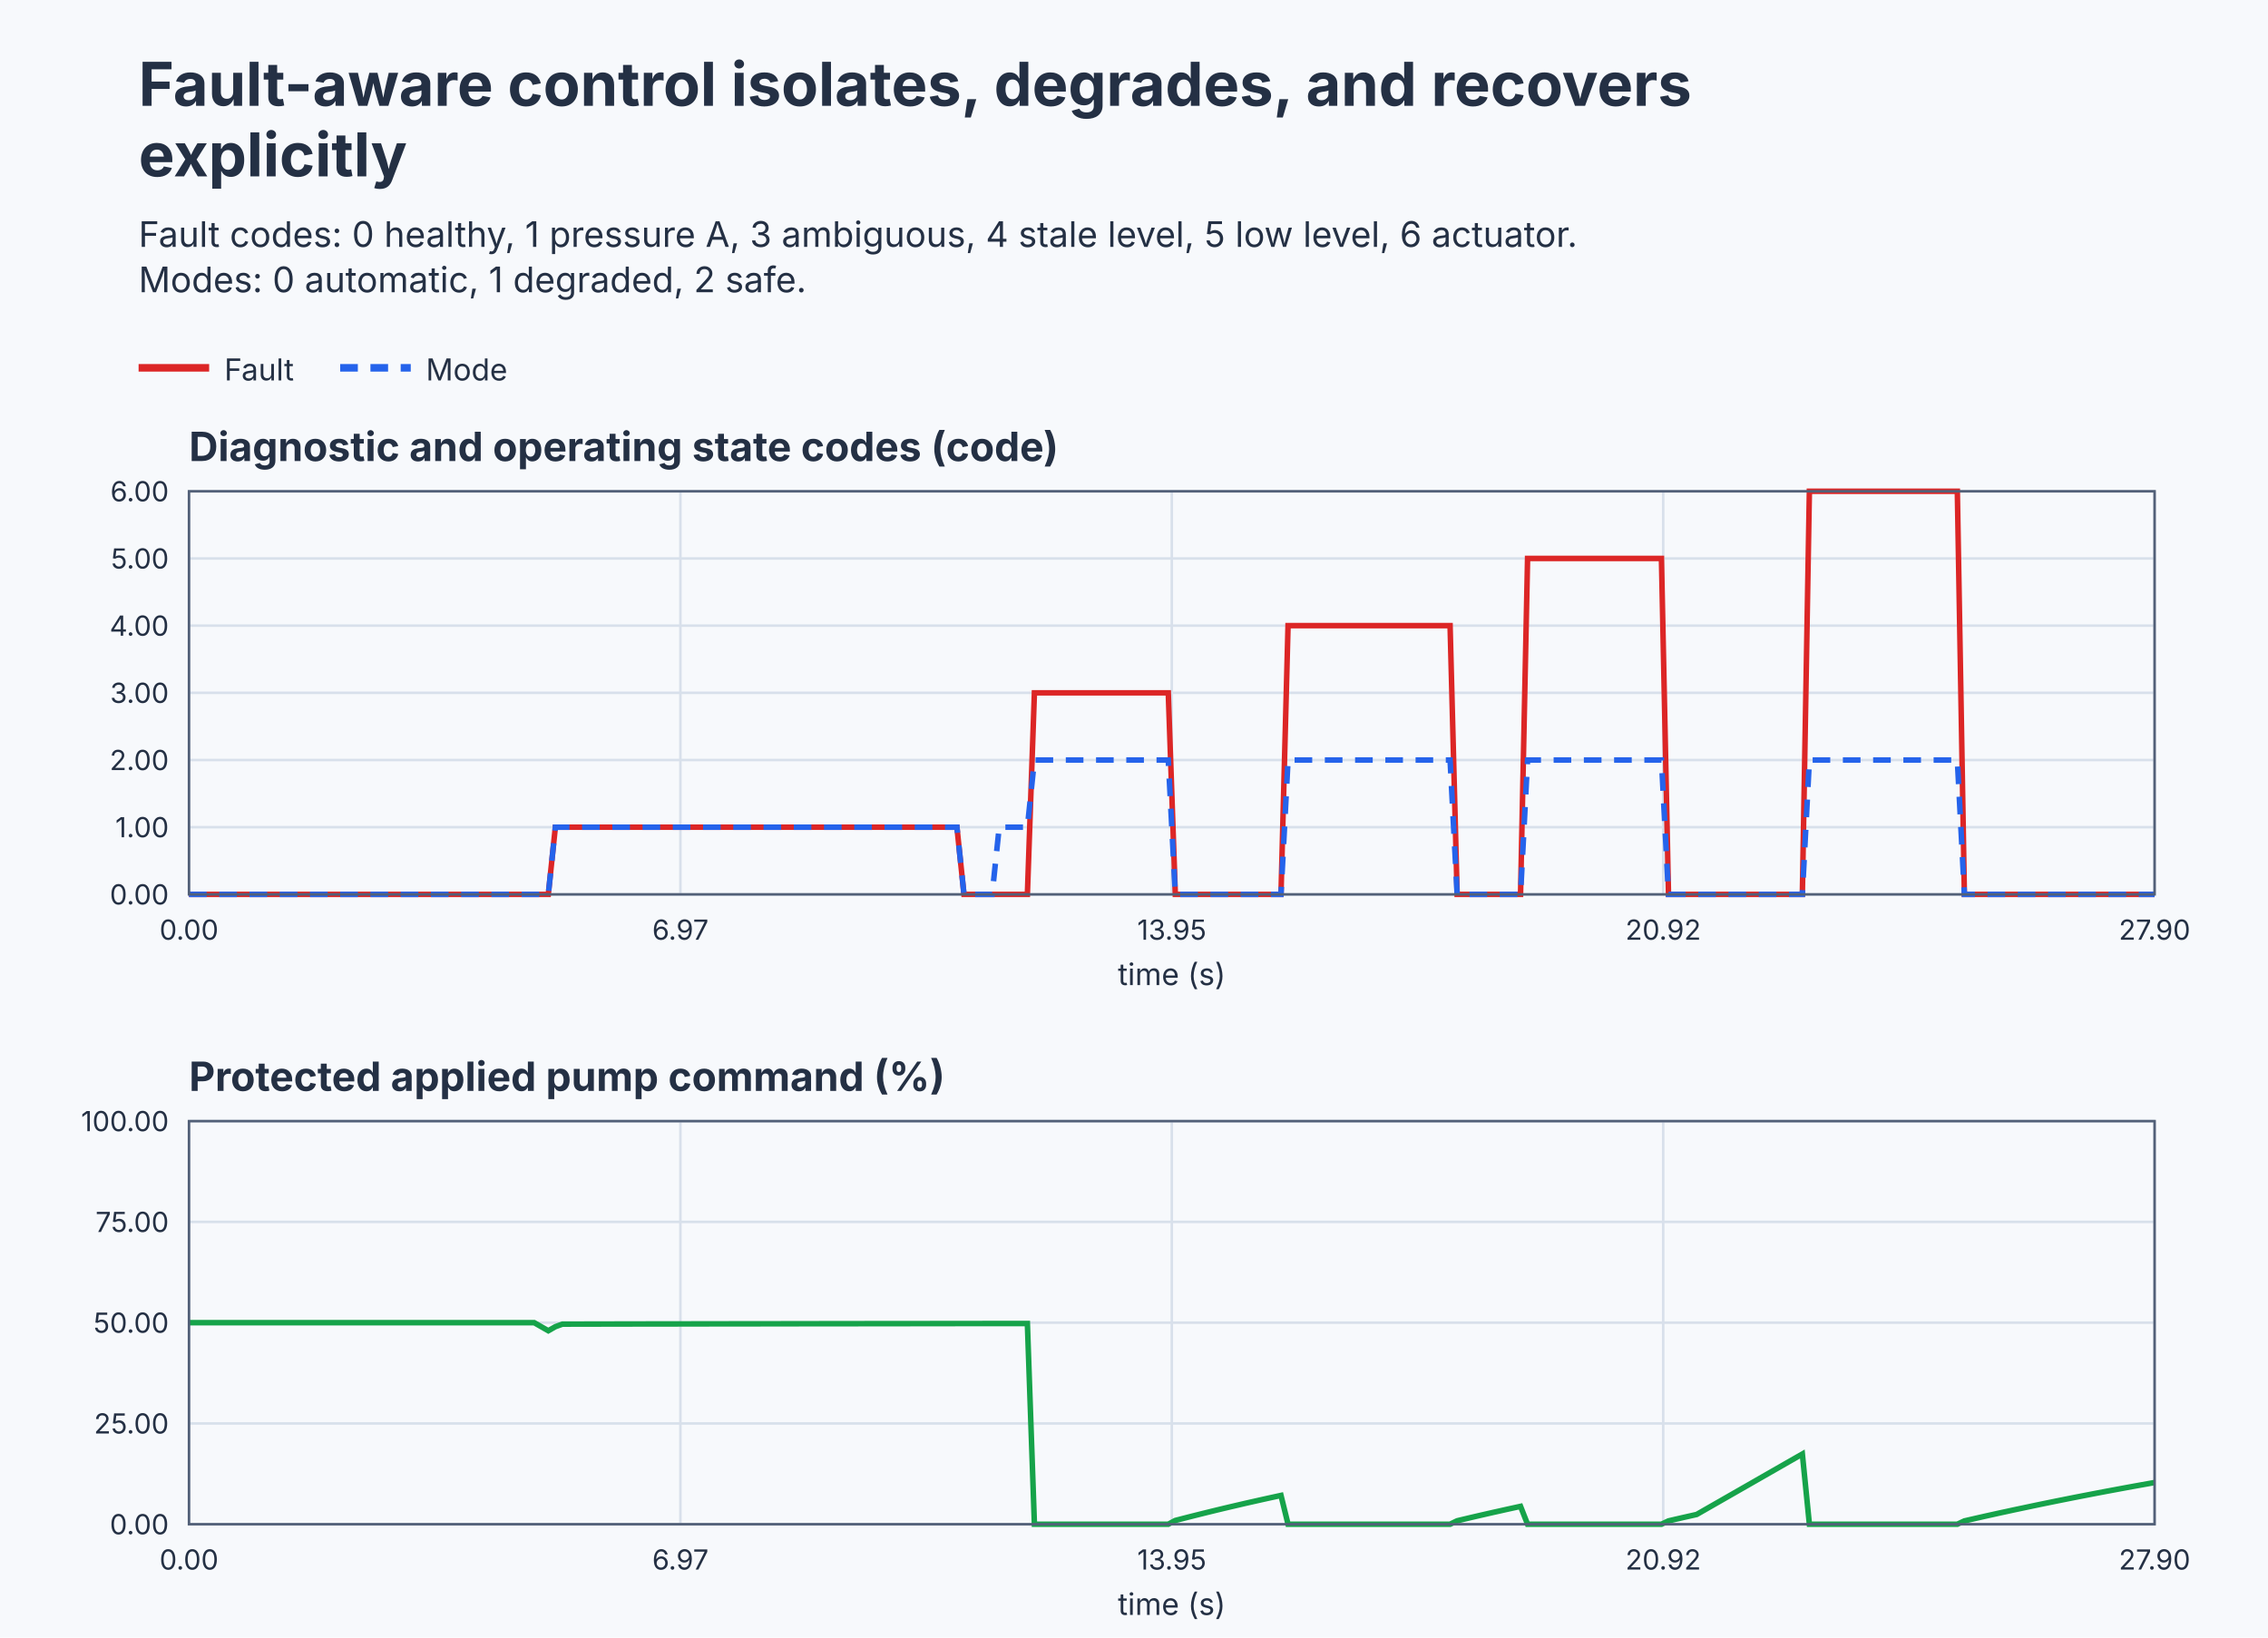
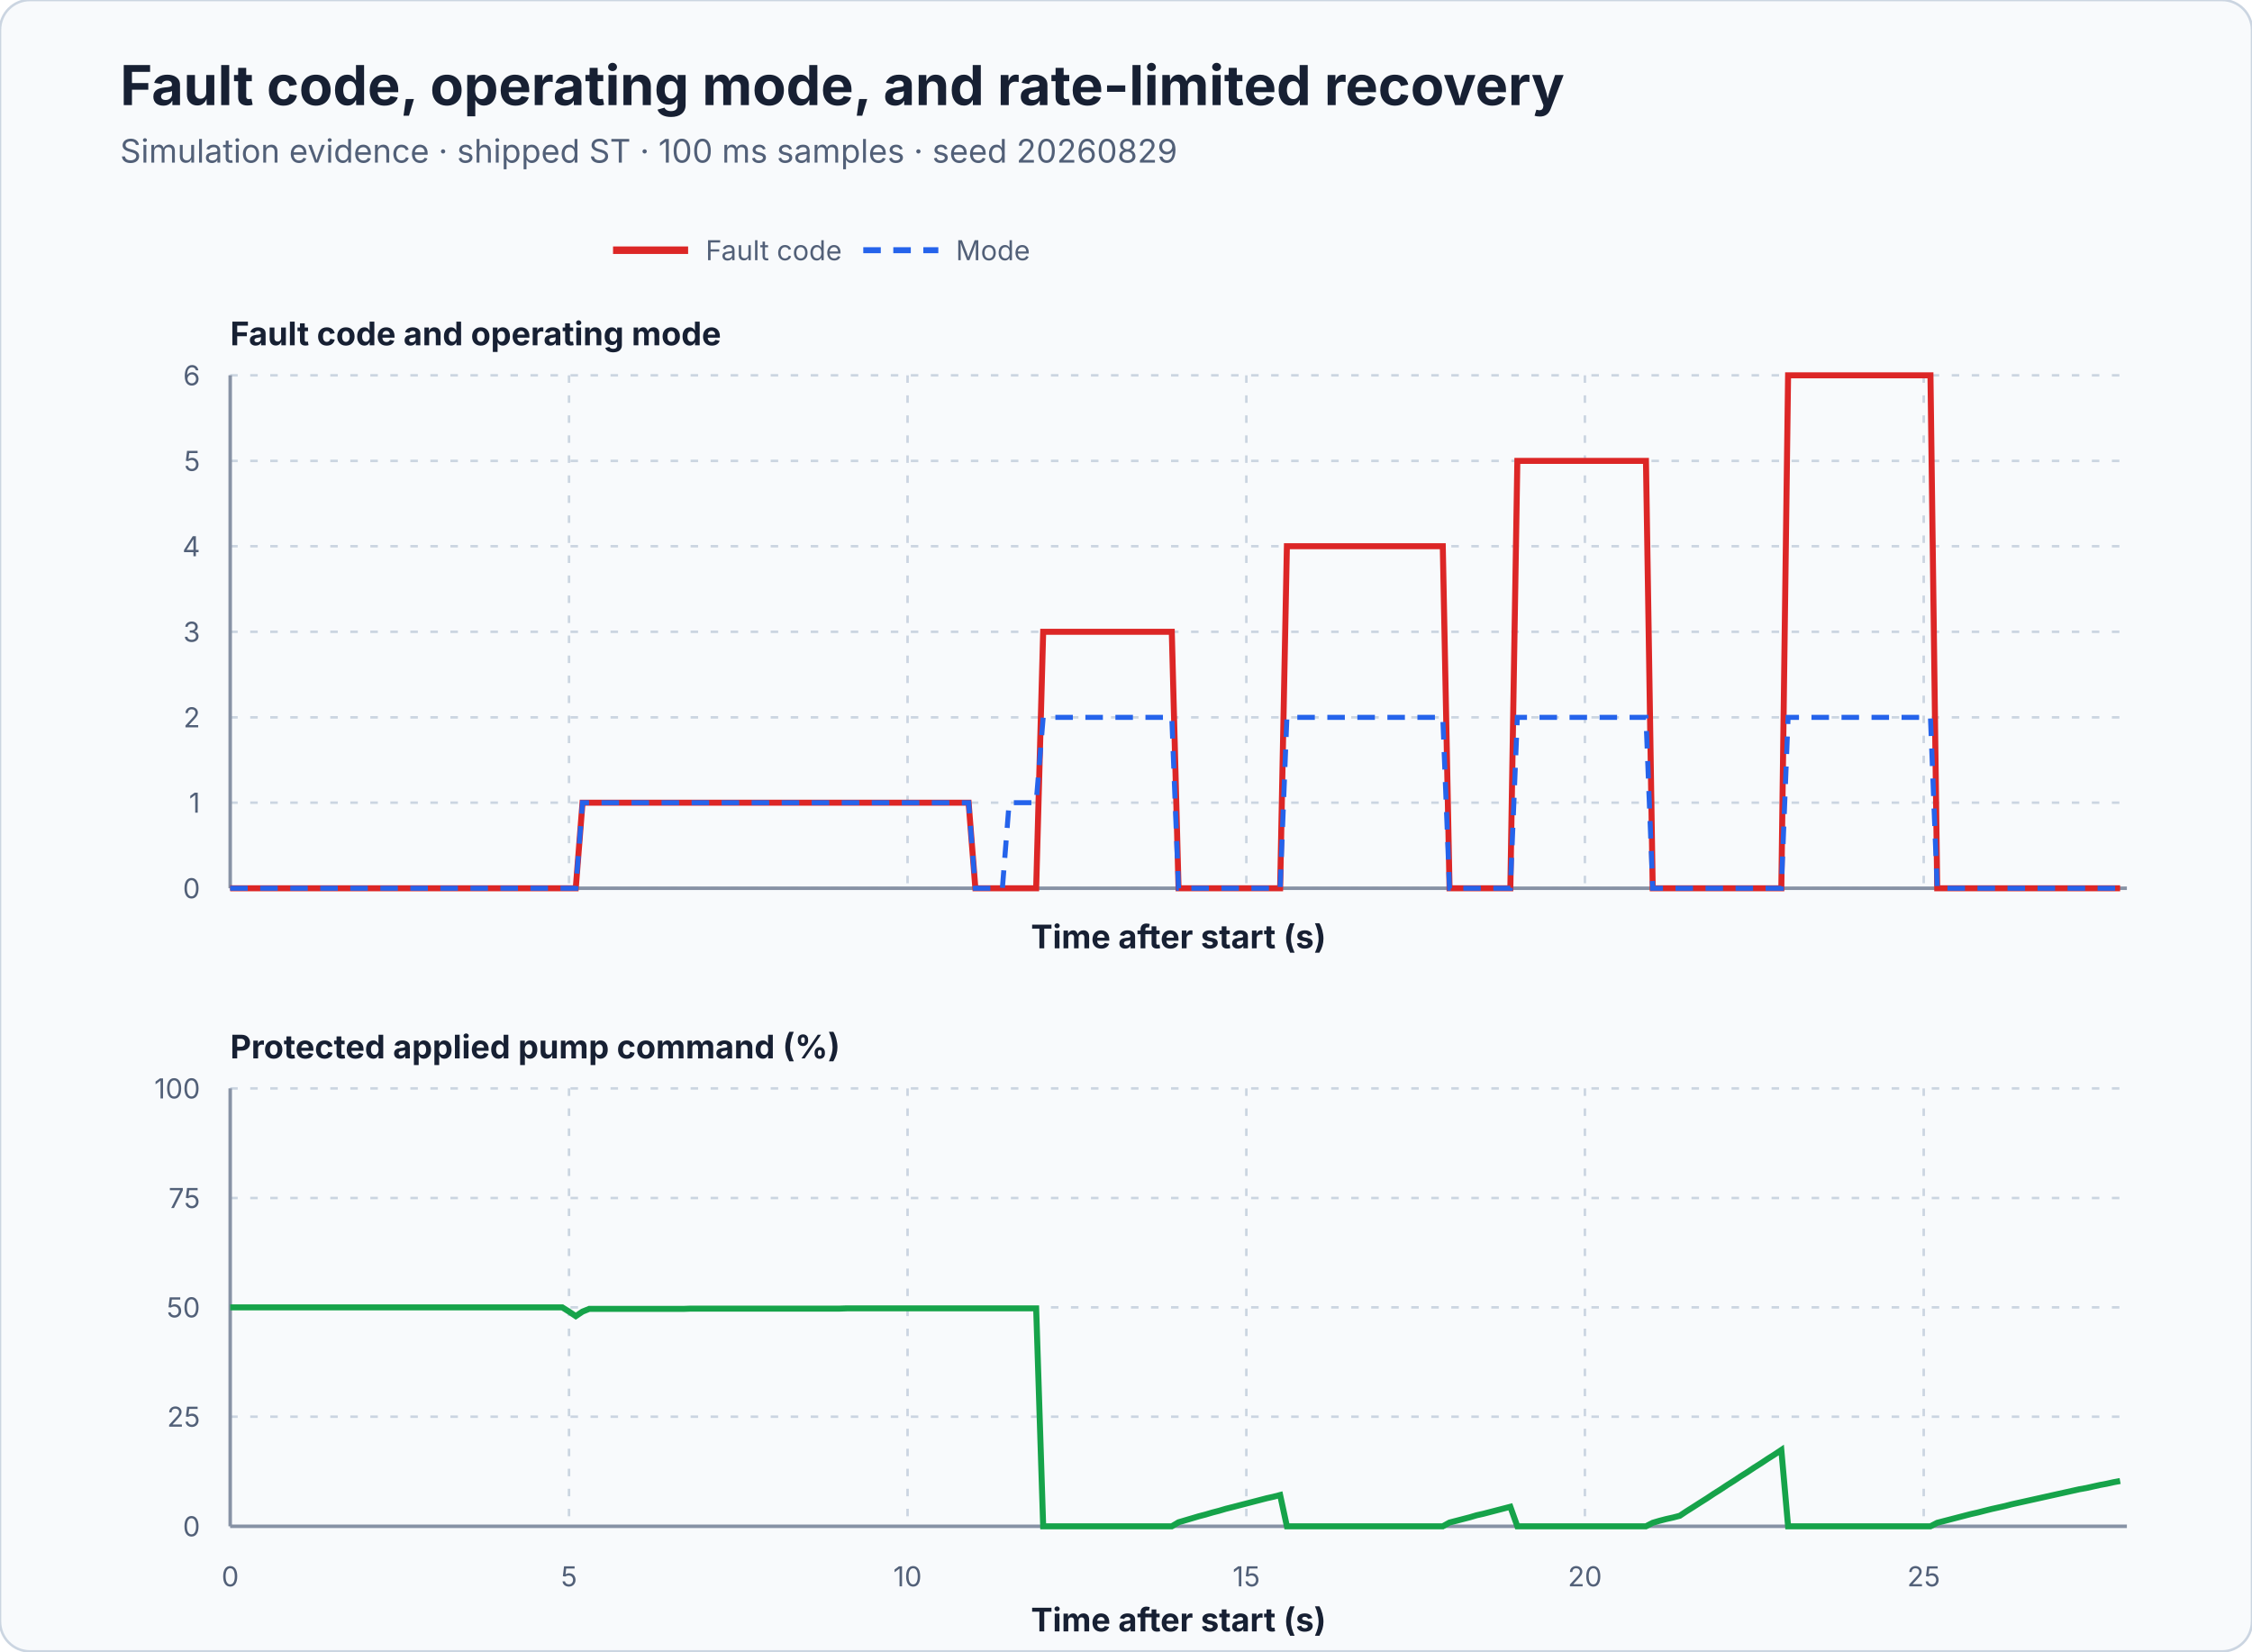
- <svg xmlns="http://www.w3.org/2000/svg" role="img" aria-labelledby="title desc" viewBox="0 0 900 650">
-   <defs>
-     <marker id="arrow" markerWidth="8" markerHeight="8" refX="7" refY="3" orient="auto">
-       <path d="M0,0 L0,6 L8,3 z" fill="#243044" />
-     </marker>
-   </defs>
-   <rect width="900" height="650" fill="#f7f9fc" />
-   <style>text{font-family:system-ui,-apple-system,sans-serif;fill:#243044} .axis{stroke:#526078;stroke-width:1} .grid{stroke:#d8e0eb;stroke-width:1}</style>
-   <text x="55" y="42" font-size="24" font-weight="700">Fault-aware control isolates, degrades, and recovers</text>
-   <text x="55" y="70" font-size="24" font-weight="700">explicitly</text>
-   <text x="55" y="98" font-size="14">Fault codes: 0 healthy, 1 pressure A, 3 ambiguous, 4 stale level, 5 low level, 6 actuator.</text>
-   <text x="55" y="116" font-size="14">Modes: 0 automatic, 1 degraded, 2 safe.</text>
-   <line x1="55" y1="146" x2="83" y2="146" stroke="#dc2626" stroke-width="3" />
-   <text x="89" y="151" font-size="12">Fault</text>
-   <line x1="135" y1="146" x2="163" y2="146" stroke="#2563eb" stroke-width="3" stroke-dasharray="7 5" />
-   <text x="169" y="151" font-size="12">Mode</text>
-   <text x="75" y="183" font-size="16" font-weight="700">Diagnostic and operating state codes (code)</text>
-   <line class="grid" x1="75" y1="195.00" x2="855" y2="195.00" />
-   <text x="67" y="199.00" text-anchor="end" font-size="11">6.00</text>
-   <line class="grid" x1="75" y1="221.67" x2="855" y2="221.67" />
-   <text x="67" y="225.67" text-anchor="end" font-size="11">5.00</text>
-   <line class="grid" x1="75" y1="248.33" x2="855" y2="248.33" />
-   <text x="67" y="252.33" text-anchor="end" font-size="11">4.00</text>
-   <line class="grid" x1="75" y1="275.00" x2="855" y2="275.00" />
-   <text x="67" y="279.00" text-anchor="end" font-size="11">3.00</text>
-   <line class="grid" x1="75" y1="301.67" x2="855" y2="301.67" />
-   <text x="67" y="305.67" text-anchor="end" font-size="11">2.00</text>
-   <line class="grid" x1="75" y1="328.33" x2="855" y2="328.33" />
-   <text x="67" y="332.33" text-anchor="end" font-size="11">1.00</text>
-   <line class="grid" x1="75" y1="355.00" x2="855" y2="355.00" />
-   <text x="67" y="359.00" text-anchor="end" font-size="11">0.00</text>
-   <line class="grid" x1="75.00" y1="195" x2="75.00" y2="355" />
-   <text x="75.00" y="373" text-anchor="middle" font-size="11">0.00</text>
-   <line class="grid" x1="270.00" y1="195" x2="270.00" y2="355" />
-   <text x="270.00" y="373" text-anchor="middle" font-size="11">6.97</text>
-   <line class="grid" x1="465.00" y1="195" x2="465.00" y2="355" />
-   <text x="465.00" y="373" text-anchor="middle" font-size="11">13.95</text>
-   <line class="grid" x1="660.00" y1="195" x2="660.00" y2="355" />
-   <text x="660.00" y="373" text-anchor="middle" font-size="11">20.92</text>
-   <line class="grid" x1="855.00" y1="195" x2="855.00" y2="355" />
-   <text x="855.00" y="373" text-anchor="middle" font-size="11">27.90</text>
-   <polyline fill="none" stroke="#dc2626" stroke-width="2.2" points="75.00,355.00 77.80,355.00 80.59,355.00 83.39,355.00 86.18,355.00 88.98,355.00 91.77,355.00 94.57,355.00 97.37,355.00 100.16,355.00 102.96,355.00 105.75,355.00 108.55,355.00 111.34,355.00 114.14,355.00 116.94,355.00 119.73,355.00 122.53,355.00 125.32,355.00 128.12,355.00 130.91,355.00 133.71,355.00 136.51,355.00 139.30,355.00 142.10,355.00 144.89,355.00 147.69,355.00 150.48,355.00 153.28,355.00 156.08,355.00 158.87,355.00 161.67,355.00 164.46,355.00 167.26,355.00 170.05,355.00 172.85,355.00 175.65,355.00 178.44,355.00 181.24,355.00 184.03,355.00 186.83,355.00 189.62,355.00 192.42,355.00 195.22,355.00 198.01,355.00 200.81,355.00 203.60,355.00 206.40,355.00 209.19,355.00 211.99,355.00 214.78,355.00 217.58,355.00 220.38,328.33 223.17,328.33 225.97,328.33 228.76,328.33 231.56,328.33 234.35,328.33 237.15,328.33 239.95,328.33 242.74,328.33 245.54,328.33 248.33,328.33 251.13,328.33 253.92,328.33 256.72,328.33 259.52,328.33 262.31,328.33 265.11,328.33 267.90,328.33 270.70,328.33 273.49,328.33 276.29,328.33 279.09,328.33 281.88,328.33 284.68,328.33 287.47,328.33 290.27,328.33 293.06,328.33 295.86,328.33 298.66,328.33 301.45,328.33 304.25,328.33 307.04,328.33 309.84,328.33 312.63,328.33 315.43,328.33 318.23,328.33 321.02,328.33 323.82,328.33 326.61,328.33 329.41,328.33 332.20,328.33 335.00,328.33 337.80,328.33 340.59,328.33 343.39,328.33 346.18,328.33 348.98,328.33 351.77,328.33 354.57,328.33 357.37,328.33 360.16,328.33 362.96,328.33 365.75,328.33 368.55,328.33 371.34,328.33 374.14,328.33 376.94,328.33 379.73,328.33 382.53,355.00 385.32,355.00 388.12,355.00 390.91,355.00 393.71,355.00 396.51,355.00 399.30,355.00 402.10,355.00 404.89,355.00 407.69,355.00 410.48,275.00 413.28,275.00 416.08,275.00 418.87,275.00 421.67,275.00 424.46,275.00 427.26,275.00 430.05,275.00 432.85,275.00 435.65,275.00 438.44,275.00 441.24,275.00 444.03,275.00 446.83,275.00 449.62,275.00 452.42,275.00 455.22,275.00 458.01,275.00 460.81,275.00 463.60,275.00 466.40,355.00 469.19,355.00 471.99,355.00 474.78,355.00 477.58,355.00 480.38,355.00 483.17,355.00 485.97,355.00 488.76,355.00 491.56,355.00 494.35,355.00 497.15,355.00 499.95,355.00 502.74,355.00 505.54,355.00 508.33,355.00 511.13,248.33 513.92,248.33 516.72,248.33 519.52,248.33 522.31,248.33 525.11,248.33 527.90,248.33 530.70,248.33 533.49,248.33 536.29,248.33 539.09,248.33 541.88,248.33 544.68,248.33 547.47,248.33 550.27,248.33 553.06,248.33 555.86,248.33 558.66,248.33 561.45,248.33 564.25,248.33 567.04,248.33 569.84,248.33 572.63,248.33 575.43,248.33 578.23,355.00 581.02,355.00 583.82,355.00 586.61,355.00 589.41,355.00 592.20,355.00 595.00,355.00 597.80,355.00 600.59,355.00 603.39,355.00 606.18,221.67 608.98,221.67 611.77,221.67 614.57,221.67 617.37,221.67 620.16,221.67 622.96,221.67 625.75,221.67 628.55,221.67 631.34,221.67 634.14,221.67 636.94,221.67 639.73,221.67 642.53,221.67 645.32,221.67 648.12,221.67 650.91,221.67 653.71,221.67 656.51,221.67 659.30,221.67 662.10,355.00 664.89,355.00 667.69,355.00 670.48,355.00 673.28,355.00 676.08,355.00 678.87,355.00 681.67,355.00 684.46,355.00 687.26,355.00 690.05,355.00 692.85,355.00 695.65,355.00 698.44,355.00 701.24,355.00 704.03,355.00 706.83,355.00 709.62,355.00 712.42,355.00 715.22,355.00 718.01,195.00 720.81,195.00 723.60,195.00 726.40,195.00 729.19,195.00 731.99,195.00 734.78,195.00 737.58,195.00 740.38,195.00 743.17,195.00 745.97,195.00 748.76,195.00 751.56,195.00 754.35,195.00 757.15,195.00 759.95,195.00 762.74,195.00 765.54,195.00 768.33,195.00 771.13,195.00 773.92,195.00 776.72,195.00 779.52,355.00 782.31,355.00 785.11,355.00 787.90,355.00 790.70,355.00 793.49,355.00 796.29,355.00 799.09,355.00 801.88,355.00 804.68,355.00 807.47,355.00 810.27,355.00 813.06,355.00 815.86,355.00 818.66,355.00 821.45,355.00 824.25,355.00 827.04,355.00 829.84,355.00 832.63,355.00 835.43,355.00 838.23,355.00 841.02,355.00 843.82,355.00 846.61,355.00 849.41,355.00 852.20,355.00 855.00,355.00" />
-   <polyline fill="none" stroke="#2563eb" stroke-width="2.2" stroke-dasharray="7 5" points="75.00,355.00 77.80,355.00 80.59,355.00 83.39,355.00 86.18,355.00 88.98,355.00 91.77,355.00 94.57,355.00 97.37,355.00 100.16,355.00 102.96,355.00 105.75,355.00 108.55,355.00 111.34,355.00 114.14,355.00 116.94,355.00 119.73,355.00 122.53,355.00 125.32,355.00 128.12,355.00 130.91,355.00 133.71,355.00 136.51,355.00 139.30,355.00 142.10,355.00 144.89,355.00 147.69,355.00 150.48,355.00 153.28,355.00 156.08,355.00 158.87,355.00 161.67,355.00 164.46,355.00 167.26,355.00 170.05,355.00 172.85,355.00 175.65,355.00 178.44,355.00 181.24,355.00 184.03,355.00 186.83,355.00 189.62,355.00 192.42,355.00 195.22,355.00 198.01,355.00 200.81,355.00 203.60,355.00 206.40,355.00 209.19,355.00 211.99,355.00 214.78,355.00 217.58,355.00 220.38,328.33 223.17,328.33 225.97,328.33 228.76,328.33 231.56,328.33 234.35,328.33 237.15,328.33 239.95,328.33 242.74,328.33 245.54,328.33 248.33,328.33 251.13,328.33 253.92,328.33 256.72,328.33 259.52,328.33 262.31,328.33 265.11,328.33 267.90,328.33 270.70,328.33 273.49,328.33 276.29,328.33 279.09,328.33 281.88,328.33 284.68,328.33 287.47,328.33 290.27,328.33 293.06,328.33 295.86,328.33 298.66,328.33 301.45,328.33 304.25,328.33 307.04,328.33 309.84,328.33 312.63,328.33 315.43,328.33 318.23,328.33 321.02,328.33 323.82,328.33 326.61,328.33 329.41,328.33 332.20,328.33 335.00,328.33 337.80,328.33 340.59,328.33 343.39,328.33 346.18,328.33 348.98,328.33 351.77,328.33 354.57,328.33 357.37,328.33 360.16,328.33 362.96,328.33 365.75,328.33 368.55,328.33 371.34,328.33 374.14,328.33 376.94,328.33 379.73,328.33 382.53,355.00 385.32,355.00 388.12,355.00 390.91,355.00 393.71,355.00 396.51,328.33 399.30,328.33 402.10,328.33 404.89,328.33 407.69,328.33 410.48,301.67 413.28,301.67 416.08,301.67 418.87,301.67 421.67,301.67 424.46,301.67 427.26,301.67 430.05,301.67 432.85,301.67 435.65,301.67 438.44,301.67 441.24,301.67 444.03,301.67 446.83,301.67 449.62,301.67 452.42,301.67 455.22,301.67 458.01,301.67 460.81,301.67 463.60,301.67 466.40,355.00 469.19,355.00 471.99,355.00 474.78,355.00 477.58,355.00 480.38,355.00 483.17,355.00 485.97,355.00 488.76,355.00 491.56,355.00 494.35,355.00 497.15,355.00 499.95,355.00 502.74,355.00 505.54,355.00 508.33,355.00 511.13,301.67 513.92,301.67 516.72,301.67 519.52,301.67 522.31,301.67 525.11,301.67 527.90,301.67 530.70,301.67 533.49,301.67 536.29,301.67 539.09,301.67 541.88,301.67 544.68,301.67 547.47,301.67 550.27,301.67 553.06,301.67 555.86,301.67 558.66,301.67 561.45,301.67 564.25,301.67 567.04,301.67 569.84,301.67 572.63,301.67 575.43,301.67 578.23,355.00 581.02,355.00 583.82,355.00 586.61,355.00 589.41,355.00 592.20,355.00 595.00,355.00 597.80,355.00 600.59,355.00 603.39,355.00 606.18,301.67 608.98,301.67 611.77,301.67 614.57,301.67 617.37,301.67 620.16,301.67 622.96,301.67 625.75,301.67 628.55,301.67 631.34,301.67 634.14,301.67 636.94,301.67 639.73,301.67 642.53,301.67 645.32,301.67 648.12,301.67 650.91,301.67 653.71,301.67 656.51,301.67 659.30,301.67 662.10,355.00 664.89,355.00 667.69,355.00 670.48,355.00 673.28,355.00 676.08,355.00 678.87,355.00 681.67,355.00 684.46,355.00 687.26,355.00 690.05,355.00 692.85,355.00 695.65,355.00 698.44,355.00 701.24,355.00 704.03,355.00 706.83,355.00 709.62,355.00 712.42,355.00 715.22,355.00 718.01,301.67 720.81,301.67 723.60,301.67 726.40,301.67 729.19,301.67 731.99,301.67 734.78,301.67 737.58,301.67 740.38,301.67 743.17,301.67 745.97,301.67 748.76,301.67 751.56,301.67 754.35,301.67 757.15,301.67 759.95,301.67 762.74,301.67 765.54,301.67 768.33,301.67 771.13,301.67 773.92,301.67 776.72,301.67 779.52,355.00 782.31,355.00 785.11,355.00 787.90,355.00 790.70,355.00 793.49,355.00 796.29,355.00 799.09,355.00 801.88,355.00 804.68,355.00 807.47,355.00 810.27,355.00 813.06,355.00 815.86,355.00 818.66,355.00 821.45,355.00 824.25,355.00 827.04,355.00 829.84,355.00 832.63,355.00 835.43,355.00 838.23,355.00 841.02,355.00 843.82,355.00 846.61,355.00 849.41,355.00 852.20,355.00 855.00,355.00" />
-   <rect class="axis" x="75" y="195" width="780" height="160" fill="none" />
-   <text x="465" y="391" text-anchor="middle" font-size="12">time (s)</text>
-   <text x="75" y="433" font-size="16" font-weight="700">Protected applied pump command (%)</text>
-   <line class="grid" x1="75" y1="445.00" x2="855" y2="445.00" />
-   <text x="67" y="449.00" text-anchor="end" font-size="11">100.00</text>
-   <line class="grid" x1="75" y1="485.00" x2="855" y2="485.00" />
-   <text x="67" y="489.00" text-anchor="end" font-size="11">75.00</text>
-   <line class="grid" x1="75" y1="525.00" x2="855" y2="525.00" />
-   <text x="67" y="529.00" text-anchor="end" font-size="11">50.00</text>
-   <line class="grid" x1="75" y1="565.00" x2="855" y2="565.00" />
-   <text x="67" y="569.00" text-anchor="end" font-size="11">25.00</text>
-   <line class="grid" x1="75" y1="605.00" x2="855" y2="605.00" />
-   <text x="67" y="609.00" text-anchor="end" font-size="11">0.00</text>
-   <line class="grid" x1="75.00" y1="445" x2="75.00" y2="605" />
-   <text x="75.00" y="623" text-anchor="middle" font-size="11">0.00</text>
-   <line class="grid" x1="270.00" y1="445" x2="270.00" y2="605" />
-   <text x="270.00" y="623" text-anchor="middle" font-size="11">6.97</text>
-   <line class="grid" x1="465.00" y1="445" x2="465.00" y2="605" />
-   <text x="465.00" y="623" text-anchor="middle" font-size="11">13.95</text>
-   <line class="grid" x1="660.00" y1="445" x2="660.00" y2="605" />
-   <text x="660.00" y="623" text-anchor="middle" font-size="11">20.92</text>
-   <line class="grid" x1="855.00" y1="445" x2="855.00" y2="605" />
-   <text x="855.00" y="623" text-anchor="middle" font-size="11">27.90</text>
-   <polyline fill="none" stroke="#16a34a" stroke-width="2.2" points="75.00,525.00 77.80,525.00 80.59,525.00 83.39,525.00 86.18,525.00 88.98,525.00 91.77,525.00 94.57,525.00 97.37,525.00 100.16,525.00 102.96,525.00 105.75,525.00 108.55,525.00 111.34,525.00 114.14,525.00 116.94,525.00 119.73,525.00 122.53,525.00 125.32,525.00 128.12,525.00 130.91,525.00 133.71,525.00 136.51,525.00 139.30,525.00 142.10,525.00 144.89,525.00 147.69,525.00 150.48,525.00 153.28,525.00 156.08,525.00 158.87,525.00 161.67,525.00 164.46,525.00 167.26,525.00 170.05,525.00 172.85,525.00 175.65,525.00 178.44,525.00 181.24,525.00 184.03,525.00 186.83,525.00 189.62,525.00 192.42,525.00 195.22,525.00 198.01,525.00 200.81,525.00 203.60,525.00 206.40,525.00 209.19,525.00 211.99,525.00 214.78,526.60 217.58,528.20 220.38,526.60 223.17,525.58 225.97,525.57 228.76,525.56 231.56,525.56 234.35,525.55 237.15,525.55 239.95,525.54 242.74,525.54 245.54,525.53 248.33,525.53 251.13,525.52 253.92,525.52 256.72,525.51 259.52,525.51 262.31,525.51 265.11,525.50 267.90,525.50 270.70,525.49 273.49,525.49 276.29,525.48 279.09,525.48 281.88,525.47 284.68,525.47 287.47,525.47 290.27,525.46 293.06,525.46 295.86,525.45 298.66,525.45 301.45,525.45 304.25,525.44 307.04,525.44 309.84,525.44 312.63,525.43 315.43,525.43 318.23,525.42 321.02,525.42 323.82,525.42 326.61,525.41 329.41,525.41 332.20,525.41 335.00,525.40 337.80,525.40 340.59,525.40 343.39,525.39 346.18,525.39 348.98,525.39 351.77,525.38 354.57,525.38 357.37,525.38 360.16,525.38 362.96,525.37 365.75,525.37 368.55,525.37 371.34,525.36 374.14,525.36 376.94,525.36 379.73,525.35 382.53,525.35 385.32,525.35 388.12,525.35 390.91,525.34 393.71,525.34 396.51,525.34 399.30,525.34 402.10,525.33 404.89,525.33 407.69,525.33 410.48,605.00 413.28,605.00 416.08,605.00 418.87,605.00 421.67,605.00 424.46,605.00 427.26,605.00 430.05,605.00 432.85,605.00 435.65,605.00 438.44,605.00 441.24,605.00 444.03,605.00 446.83,605.00 449.62,605.00 452.42,605.00 455.22,605.00 458.01,605.00 460.81,605.00 463.60,605.00 466.40,603.51 469.19,602.79 471.99,602.07 474.78,601.37 477.58,600.67 480.38,599.98 483.17,599.30 485.97,598.63 488.76,597.97 491.56,597.32 494.35,596.67 497.15,596.04 499.95,595.41 502.74,594.79 505.54,594.18 508.33,593.57 511.13,605.00 513.92,605.00 516.72,605.00 519.52,605.00 522.31,605.00 525.11,605.00 527.90,605.00 530.70,605.00 533.49,605.00 536.29,605.00 539.09,605.00 541.88,605.00 544.68,605.00 547.47,605.00 550.27,605.00 553.06,605.00 555.86,605.00 558.66,605.00 561.45,605.00 564.25,605.00 567.04,605.00 569.84,605.00 572.63,605.00 575.43,605.00 578.23,603.64 581.02,602.97 583.82,602.31 586.61,601.66 589.41,601.02 592.20,600.38 595.00,599.76 597.80,599.13 600.59,598.52 603.39,597.91 606.18,605.00 608.98,605.00 611.77,605.00 614.57,605.00 617.37,605.00 620.16,605.00 622.96,605.00 625.75,605.00 628.55,605.00 631.34,605.00 634.14,605.00 636.94,605.00 639.73,605.00 642.53,605.00 645.32,605.00 648.12,605.00 650.91,605.00 653.71,605.00 656.51,605.00 659.30,605.00 662.10,603.68 664.89,603.03 667.69,602.39 670.48,601.76 673.28,601.13 676.08,599.53 678.87,597.93 681.67,596.33 684.46,594.73 687.26,593.13 690.05,591.53 692.85,589.93 695.65,588.33 698.44,586.73 701.24,585.13 704.03,583.53 706.83,581.93 709.62,580.33 712.42,578.73 715.22,577.13 718.01,605.00 720.81,605.00 723.60,605.00 726.40,605.00 729.19,605.00 731.99,605.00 734.78,605.00 737.58,605.00 740.38,605.00 743.17,605.00 745.97,605.00 748.76,605.00 751.56,605.00 754.35,605.00 757.15,605.00 759.95,605.00 762.74,605.00 765.54,605.00 768.33,605.00 771.13,605.00 773.92,605.00 776.72,605.00 779.52,603.69 782.31,603.05 785.11,602.41 787.90,601.78 790.70,601.16 793.49,600.54 796.29,599.94 799.09,599.33 801.88,598.74 804.68,598.15 807.47,597.56 810.27,596.98 813.06,596.41 815.86,595.84 818.66,595.28 821.45,594.72 824.25,594.17 827.04,593.63 829.84,593.09 832.63,592.55 835.43,592.02 838.23,591.50 841.02,590.98 843.82,590.46 846.61,589.95 849.41,589.45 852.20,588.95 855.00,588.45" />
-   <rect class="axis" x="75" y="445" width="780" height="160" fill="none" />
-   <text x="465" y="641" text-anchor="middle" font-size="12">time (s)</text>
+ <svg xmlns="http://www.w3.org/2000/svg" role="img" aria-labelledby="title desc" viewBox="0 0 900 660">
+   <rect width="900" height="660" rx="12" fill="#f8fafc" stroke="#cbd5e1" />
+   <style>
+   text { font-family: system-ui, -apple-system, sans-serif; fill: #172033; }
+   .title { font-size: 22px; font-weight: 700; fill: #172033; } .subtitle { font-size: 13px; fill: #526078; }
+   .axis { stroke: #8792a5; stroke-width: 1.4; } .grid { stroke: #cbd5e1; stroke-width: 1; stroke-dasharray: 3 5; }
+   .note { fill: #526078; font-size: 11px; } .label { font-size: 13px; font-weight: 700; fill: #172033; }
+   .fault { stroke: #dc2626; stroke-width: 3; } .mode { stroke: #2563eb; stroke-width: 2.4; stroke-dasharray: 7 5; }
+ </style>
+   <text x="48.0" y="42.0" class="title" text-anchor="start">Fault code, operating mode, and rate-limited recovery</text>
+   <text x="48.0" y="65.0" class="subtitle" text-anchor="start">Simulation evidence · shipped ST · 100 ms samples · seed 20260829</text>
+   <text x="92.0" y="138.0" class="label" text-anchor="start">Fault code and operating mode</text>
+   <line x1="92.0" y1="355.0" x2="850.0" y2="355.0" class="grid" />
+   <text x="80.0" y="359.0" class="note" text-anchor="end">0</text>
+   <line x1="92.0" y1="320.8" x2="850.0" y2="320.8" class="grid" />
+   <text x="80.0" y="324.8" class="note" text-anchor="end">1</text>
+   <line x1="92.0" y1="286.7" x2="850.0" y2="286.7" class="grid" />
+   <text x="80.0" y="290.7" class="note" text-anchor="end">2</text>
+   <line x1="92.0" y1="252.5" x2="850.0" y2="252.5" class="grid" />
+   <text x="80.0" y="256.5" class="note" text-anchor="end">3</text>
+   <line x1="92.0" y1="218.3" x2="850.0" y2="218.3" class="grid" />
+   <text x="80.0" y="222.3" class="note" text-anchor="end">4</text>
+   <line x1="92.0" y1="184.2" x2="850.0" y2="184.2" class="grid" />
+   <text x="80.0" y="188.2" class="note" text-anchor="end">5</text>
+   <line x1="92.0" y1="150.0" x2="850.0" y2="150.0" class="grid" />
+   <text x="80.0" y="154.0" class="note" text-anchor="end">6</text>
+   <line x1="92.0" y1="150.0" x2="92.0" y2="355.0" class="grid" />
+   <line x1="227.4" y1="150.0" x2="227.4" y2="355.0" class="grid" />
+   <line x1="362.7" y1="150.0" x2="362.7" y2="355.0" class="grid" />
+   <line x1="498.1" y1="150.0" x2="498.1" y2="355.0" class="grid" />
+   <line x1="633.4" y1="150.0" x2="633.4" y2="355.0" class="grid" />
+   <line x1="768.8" y1="150.0" x2="768.8" y2="355.0" class="grid" />
+   <line x1="92.0" y1="150.0" x2="92.0" y2="355.0" class="axis" />
+   <line x1="92.0" y1="355.0" x2="850.0" y2="355.0" class="axis" />
+   <polyline points="92.0,355.0 94.7,355.0 97.4,355.0 100.1,355.0 102.8,355.0 105.5,355.0 108.2,355.0 111.0,355.0 113.7,355.0 116.4,355.0 119.1,355.0 121.8,355.0 124.5,355.0 127.2,355.0 129.9,355.0 132.6,355.0 135.3,355.0 138.0,355.0 140.7,355.0 143.4,355.0 146.1,355.0 148.8,355.0 151.6,355.0 154.3,355.0 157.0,355.0 159.7,355.0 162.4,355.0 165.1,355.0 167.8,355.0 170.5,355.0 173.2,355.0 175.9,355.0 178.6,355.0 181.3,355.0 184.0,355.0 186.8,355.0 189.5,355.0 192.2,355.0 194.9,355.0 197.6,355.0 200.3,355.0 203.0,355.0 205.7,355.0 208.4,355.0 211.1,355.0 213.8,355.0 216.5,355.0 219.2,355.0 221.9,355.0 224.7,355.0 227.4,355.0 230.1,355.0 232.8,320.8 235.5,320.8 238.2,320.8 240.9,320.8 243.6,320.8 246.3,320.8 249.0,320.8 251.7,320.8 254.4,320.8 257.1,320.8 259.8,320.8 262.6,320.8 265.3,320.8 268.0,320.8 270.7,320.8 273.4,320.8 276.1,320.8 278.8,320.8 281.5,320.8 284.2,320.8 286.9,320.8 289.6,320.8 292.3,320.8 295.0,320.8 297.7,320.8 300.5,320.8 303.2,320.8 305.9,320.8 308.6,320.8 311.3,320.8 314.0,320.8 316.7,320.8 319.4,320.8 322.1,320.8 324.8,320.8 327.5,320.8 330.2,320.8 332.9,320.8 335.6,320.8 338.4,320.8 341.1,320.8 343.8,320.8 346.5,320.8 349.2,320.8 351.9,320.8 354.6,320.8 357.3,320.8 360.0,320.8 362.7,320.8 365.4,320.8 368.1,320.8 370.8,320.8 373.5,320.8 376.2,320.8 379.0,320.8 381.7,320.8 384.4,320.8 387.1,320.8 389.8,355.0 392.5,355.0 395.2,355.0 397.9,355.0 400.6,355.0 403.3,355.0 406.0,355.0 408.7,355.0 411.4,355.0 414.1,355.0 416.9,252.5 419.6,252.5 422.3,252.5 425.0,252.5 427.7,252.5 430.4,252.5 433.1,252.5 435.8,252.5 438.5,252.5 441.2,252.5 443.9,252.5 446.6,252.5 449.3,252.5 452.1,252.5 454.8,252.5 457.5,252.5 460.2,252.5 462.9,252.5 465.6,252.5 468.3,252.5 471.0,355.0 473.7,355.0 476.4,355.0 479.1,355.0 481.8,355.0 484.5,355.0 487.2,355.0 489.9,355.0 492.7,355.0 495.4,355.0 498.1,355.0 500.8,355.0 503.5,355.0 506.2,355.0 508.9,355.0 511.6,355.0 514.3,218.3 517.0,218.3 519.7,218.3 522.4,218.3 525.1,218.3 527.9,218.3 530.6,218.3 533.3,218.3 536.0,218.3 538.7,218.3 541.4,218.3 544.1,218.3 546.8,218.3 549.5,218.3 552.2,218.3 554.9,218.3 557.6,218.3 560.3,218.3 563.0,218.3 565.8,218.3 568.5,218.3 571.2,218.3 573.9,218.3 576.6,218.3 579.3,355.0 582.0,355.0 584.7,355.0 587.4,355.0 590.1,355.0 592.8,355.0 595.5,355.0 598.2,355.0 600.9,355.0 603.6,355.0 606.4,184.2 609.1,184.2 611.8,184.2 614.5,184.2 617.2,184.2 619.9,184.2 622.6,184.2 625.3,184.2 628.0,184.2 630.7,184.2 633.4,184.2 636.1,184.2 638.8,184.2 641.5,184.2 644.3,184.2 647.0,184.2 649.7,184.2 652.4,184.2 655.1,184.2 657.8,184.2 660.5,355.0 663.2,355.0 665.9,355.0 668.6,355.0 671.3,355.0 674.0,355.0 676.7,355.0 679.5,355.0 682.2,355.0 684.9,355.0 687.6,355.0 690.3,355.0 693.0,355.0 695.7,355.0 698.4,355.0 701.1,355.0 703.8,355.0 706.5,355.0 709.2,355.0 711.9,355.0 714.6,150.0 717.4,150.0 720.1,150.0 722.8,150.0 725.5,150.0 728.2,150.0 730.9,150.0 733.6,150.0 736.3,150.0 739.0,150.0 741.7,150.0 744.4,150.0 747.1,150.0 749.8,150.0 752.5,150.0 755.2,150.0 758.0,150.0 760.7,150.0 763.4,150.0 766.1,150.0 768.8,150.0 771.5,150.0 774.2,355.0 776.9,355.0 779.6,355.0 782.3,355.0 785.0,355.0 787.7,355.0 790.4,355.0 793.1,355.0 795.9,355.0 798.6,355.0 801.3,355.0 804.0,355.0 806.7,355.0 809.4,355.0 812.1,355.0 814.8,355.0 817.5,355.0 820.2,355.0 822.9,355.0 825.6,355.0 828.3,355.0 831.0,355.0 833.8,355.0 836.5,355.0 839.2,355.0 841.9,355.0 844.6,355.0 847.3,355.0" fill="none" stroke="#dc2626" stroke-width="2.4" />
+   <polyline points="92.0,355.0 94.7,355.0 97.4,355.0 100.1,355.0 102.8,355.0 105.5,355.0 108.2,355.0 111.0,355.0 113.7,355.0 116.4,355.0 119.1,355.0 121.8,355.0 124.5,355.0 127.2,355.0 129.9,355.0 132.6,355.0 135.3,355.0 138.0,355.0 140.7,355.0 143.4,355.0 146.1,355.0 148.8,355.0 151.6,355.0 154.3,355.0 157.0,355.0 159.7,355.0 162.4,355.0 165.1,355.0 167.8,355.0 170.5,355.0 173.2,355.0 175.9,355.0 178.6,355.0 181.3,355.0 184.0,355.0 186.8,355.0 189.5,355.0 192.2,355.0 194.9,355.0 197.6,355.0 200.3,355.0 203.0,355.0 205.7,355.0 208.4,355.0 211.1,355.0 213.8,355.0 216.5,355.0 219.2,355.0 221.9,355.0 224.7,355.0 227.4,355.0 230.1,355.0 232.8,320.8 235.5,320.8 238.2,320.8 240.9,320.8 243.6,320.8 246.3,320.8 249.0,320.8 251.7,320.8 254.4,320.8 257.1,320.8 259.8,320.8 262.6,320.8 265.3,320.8 268.0,320.8 270.7,320.8 273.4,320.8 276.1,320.8 278.8,320.8 281.5,320.8 284.2,320.8 286.9,320.8 289.6,320.8 292.3,320.8 295.0,320.8 297.7,320.8 300.5,320.8 303.2,320.8 305.9,320.8 308.6,320.8 311.3,320.8 314.0,320.8 316.7,320.8 319.4,320.8 322.1,320.8 324.8,320.8 327.5,320.8 330.2,320.8 332.9,320.8 335.6,320.8 338.4,320.8 341.1,320.8 343.8,320.8 346.5,320.8 349.2,320.8 351.9,320.8 354.6,320.8 357.3,320.8 360.0,320.8 362.7,320.8 365.4,320.8 368.1,320.8 370.8,320.8 373.5,320.8 376.2,320.8 379.0,320.8 381.7,320.8 384.4,320.8 387.1,320.8 389.8,355.0 392.5,355.0 395.2,355.0 397.9,355.0 400.6,355.0 403.3,320.8 406.0,320.8 408.7,320.8 411.4,320.8 414.1,320.8 416.9,286.7 419.6,286.7 422.3,286.7 425.0,286.7 427.7,286.7 430.4,286.7 433.1,286.7 435.8,286.7 438.5,286.7 441.2,286.7 443.9,286.7 446.6,286.7 449.3,286.7 452.1,286.7 454.8,286.7 457.5,286.7 460.2,286.7 462.9,286.7 465.6,286.7 468.3,286.7 471.0,355.0 473.7,355.0 476.4,355.0 479.1,355.0 481.8,355.0 484.5,355.0 487.2,355.0 489.9,355.0 492.7,355.0 495.4,355.0 498.1,355.0 500.8,355.0 503.5,355.0 506.2,355.0 508.9,355.0 511.6,355.0 514.3,286.7 517.0,286.7 519.7,286.7 522.4,286.7 525.1,286.7 527.9,286.7 530.6,286.7 533.3,286.7 536.0,286.7 538.7,286.7 541.4,286.7 544.1,286.7 546.8,286.7 549.5,286.7 552.2,286.7 554.9,286.7 557.6,286.7 560.3,286.7 563.0,286.7 565.8,286.7 568.5,286.7 571.2,286.7 573.9,286.7 576.6,286.7 579.3,355.0 582.0,355.0 584.7,355.0 587.4,355.0 590.1,355.0 592.8,355.0 595.5,355.0 598.2,355.0 600.9,355.0 603.6,355.0 606.4,286.7 609.1,286.7 611.8,286.7 614.5,286.7 617.2,286.7 619.9,286.7 622.6,286.7 625.3,286.7 628.0,286.7 630.7,286.7 633.4,286.7 636.1,286.7 638.8,286.7 641.5,286.7 644.3,286.7 647.0,286.7 649.7,286.7 652.4,286.7 655.1,286.7 657.8,286.7 660.5,355.0 663.2,355.0 665.9,355.0 668.6,355.0 671.3,355.0 674.0,355.0 676.7,355.0 679.5,355.0 682.2,355.0 684.9,355.0 687.6,355.0 690.3,355.0 693.0,355.0 695.7,355.0 698.4,355.0 701.1,355.0 703.8,355.0 706.5,355.0 709.2,355.0 711.9,355.0 714.6,286.7 717.4,286.7 720.1,286.7 722.8,286.7 725.5,286.7 728.2,286.7 730.9,286.7 733.6,286.7 736.3,286.7 739.0,286.7 741.7,286.7 744.4,286.7 747.1,286.7 749.8,286.7 752.5,286.7 755.2,286.7 758.0,286.7 760.7,286.7 763.4,286.7 766.1,286.7 768.8,286.7 771.5,286.7 774.2,355.0 776.9,355.0 779.6,355.0 782.3,355.0 785.0,355.0 787.7,355.0 790.4,355.0 793.1,355.0 795.9,355.0 798.6,355.0 801.3,355.0 804.0,355.0 806.7,355.0 809.4,355.0 812.1,355.0 814.8,355.0 817.5,355.0 820.2,355.0 822.9,355.0 825.6,355.0 828.3,355.0 831.0,355.0 833.8,355.0 836.5,355.0 839.2,355.0 841.9,355.0 844.6,355.0 847.3,355.0" fill="none" stroke="#2563eb" stroke-width="2.0" stroke-dasharray="7 5" />
+   <text x="471.0" y="379.0" class="label" text-anchor="middle">Time after start (s)</text>
+   <text x="92.0" y="423.0" class="label" text-anchor="start">Protected applied pump command (%)</text>
+   <line x1="92.0" y1="610.0" x2="850.0" y2="610.0" class="grid" />
+   <text x="80.0" y="614.0" class="note" text-anchor="end">0</text>
+   <line x1="92.0" y1="566.2" x2="850.0" y2="566.2" class="grid" />
+   <text x="80.0" y="570.2" class="note" text-anchor="end">25</text>
+   <line x1="92.0" y1="522.5" x2="850.0" y2="522.5" class="grid" />
+   <text x="80.0" y="526.5" class="note" text-anchor="end">50</text>
+   <line x1="92.0" y1="478.8" x2="850.0" y2="478.8" class="grid" />
+   <text x="80.0" y="482.8" class="note" text-anchor="end">75</text>
+   <line x1="92.0" y1="435.0" x2="850.0" y2="435.0" class="grid" />
+   <text x="80.0" y="439.0" class="note" text-anchor="end">100</text>
+   <line x1="92.0" y1="435.0" x2="92.0" y2="610.0" class="grid" />
+   <text x="92.0" y="634.0" class="note" text-anchor="middle">0</text>
+   <line x1="227.4" y1="435.0" x2="227.4" y2="610.0" class="grid" />
+   <text x="227.4" y="634.0" class="note" text-anchor="middle">5</text>
+   <line x1="362.7" y1="435.0" x2="362.7" y2="610.0" class="grid" />
+   <text x="362.7" y="634.0" class="note" text-anchor="middle">10</text>
+   <line x1="498.1" y1="435.0" x2="498.1" y2="610.0" class="grid" />
+   <text x="498.1" y="634.0" class="note" text-anchor="middle">15</text>
+   <line x1="633.4" y1="435.0" x2="633.4" y2="610.0" class="grid" />
+   <text x="633.4" y="634.0" class="note" text-anchor="middle">20</text>
+   <line x1="768.8" y1="435.0" x2="768.8" y2="610.0" class="grid" />
+   <text x="768.8" y="634.0" class="note" text-anchor="middle">25</text>
+   <line x1="92.0" y1="435.0" x2="92.0" y2="610.0" class="axis" />
+   <line x1="92.0" y1="610.0" x2="850.0" y2="610.0" class="axis" />
+   <polyline points="92.0,522.5 94.7,522.5 97.4,522.5 100.1,522.5 102.8,522.5 105.5,522.5 108.2,522.5 111.0,522.5 113.7,522.5 116.4,522.5 119.1,522.5 121.8,522.5 124.5,522.5 127.2,522.5 129.9,522.5 132.6,522.5 135.3,522.5 138.0,522.5 140.7,522.5 143.4,522.5 146.1,522.5 148.8,522.5 151.6,522.5 154.3,522.5 157.0,522.5 159.7,522.5 162.4,522.5 165.1,522.5 167.8,522.5 170.5,522.5 173.2,522.5 175.9,522.5 178.6,522.5 181.3,522.5 184.0,522.5 186.8,522.5 189.5,522.5 192.2,522.5 194.9,522.5 197.6,522.5 200.3,522.5 203.0,522.5 205.7,522.5 208.4,522.5 211.1,522.5 213.8,522.5 216.5,522.5 219.2,522.5 221.9,522.5 224.7,522.5 227.4,524.2 230.1,526.0 232.8,524.2 235.5,523.1 238.2,523.1 240.9,523.1 243.6,523.1 246.3,523.1 249.0,523.1 251.7,523.1 254.4,523.1 257.1,523.1 259.8,523.1 262.6,523.1 265.3,523.1 268.0,523.1 270.7,523.1 273.4,523.1 276.1,523.0 278.8,523.0 281.5,523.0 284.2,523.0 286.9,523.0 289.6,523.0 292.3,523.0 295.0,523.0 297.7,523.0 300.5,523.0 303.2,523.0 305.9,523.0 308.6,523.0 311.3,523.0 314.0,523.0 316.7,523.0 319.4,523.0 322.1,523.0 324.8,523.0 327.5,523.0 330.2,523.0 332.9,523.0 335.6,523.0 338.4,522.9 341.1,522.9 343.8,522.9 346.5,522.9 349.2,522.9 351.9,522.9 354.6,522.9 357.3,522.9 360.0,522.9 362.7,522.9 365.4,522.9 368.1,522.9 370.8,522.9 373.5,522.9 376.2,522.9 379.0,522.9 381.7,522.9 384.4,522.9 387.1,522.9 389.8,522.9 392.5,522.9 395.2,522.9 397.9,522.9 400.6,522.9 403.3,522.9 406.0,522.9 408.7,522.9 411.4,522.9 414.1,522.9 416.9,610.0 419.6,610.0 422.3,610.0 425.0,610.0 427.7,610.0 430.4,610.0 433.1,610.0 435.8,610.0 438.5,610.0 441.2,610.0 443.9,610.0 446.6,610.0 449.3,610.0 452.1,610.0 454.8,610.0 457.5,610.0 460.2,610.0 462.9,610.0 465.6,610.0 468.3,610.0 471.0,608.4 473.7,607.6 476.4,606.8 479.1,606.0 481.8,605.3 484.5,604.5 487.2,603.8 489.9,603.0 492.7,602.3 495.4,601.6 498.1,600.9 500.8,600.2 503.5,599.5 506.2,598.8 508.9,598.2 511.6,597.5 514.3,610.0 517.0,610.0 519.7,610.0 522.4,610.0 525.1,610.0 527.9,610.0 530.6,610.0 533.3,610.0 536.0,610.0 538.7,610.0 541.4,610.0 544.1,610.0 546.8,610.0 549.5,610.0 552.2,610.0 554.9,610.0 557.6,610.0 560.3,610.0 563.0,610.0 565.8,610.0 568.5,610.0 571.2,610.0 573.9,610.0 576.6,610.0 579.3,608.5 582.0,607.8 584.7,607.1 587.4,606.4 590.1,605.6 592.8,605.0 595.5,604.3 598.2,603.6 600.9,602.9 603.6,602.2 606.4,610.0 609.1,610.0 611.8,610.0 614.5,610.0 617.2,610.0 619.9,610.0 622.6,610.0 625.3,610.0 628.0,610.0 630.7,610.0 633.4,610.0 636.1,610.0 638.8,610.0 641.5,610.0 644.3,610.0 647.0,610.0 649.7,610.0 652.4,610.0 655.1,610.0 657.8,610.0 660.5,608.6 663.2,607.8 665.9,607.1 668.6,606.5 671.3,605.8 674.0,604.0 676.7,602.3 679.5,600.5 682.2,598.8 684.9,597.0 687.6,595.3 690.3,593.5 693.0,591.8 695.7,590.0 698.4,588.3 701.1,586.5 703.8,584.8 706.5,583.0 709.2,581.3 711.9,579.5 714.6,610.0 717.4,610.0 720.1,610.0 722.8,610.0 725.5,610.0 728.2,610.0 730.9,610.0 733.6,610.0 736.3,610.0 739.0,610.0 741.7,610.0 744.4,610.0 747.1,610.0 749.8,610.0 752.5,610.0 755.2,610.0 758.0,610.0 760.7,610.0 763.4,610.0 766.1,610.0 768.8,610.0 771.5,610.0 774.2,608.6 776.9,607.9 779.6,607.2 782.3,606.5 785.0,605.8 787.7,605.1 790.4,604.5 793.1,603.8 795.9,603.1 798.6,602.5 801.3,601.9 804.0,601.2 806.7,600.6 809.4,600.0 812.1,599.4 814.8,598.8 817.5,598.2 820.2,597.6 822.9,597.0 825.6,596.4 828.3,595.8 831.0,595.2 833.8,594.7 836.5,594.1 839.2,593.5 841.9,593.0 844.6,592.4 847.3,591.9" fill="none" stroke="#16a34a" stroke-width="2.4" />
+   <text x="471.0" y="652.0" class="label" text-anchor="middle">Time after start (s)</text>
+   <line x1="245.0" y1="100.0" x2="275.0" y2="100.0" class="fault" />
+   <text x="282.0" y="104.0" class="note" text-anchor="start">Fault code</text>
+   <line x1="345.0" y1="100.0" x2="375.0" y2="100.0" class="mode" />
+   <text x="382.0" y="104.0" class="note" text-anchor="start">Mode</text>
</svg>
